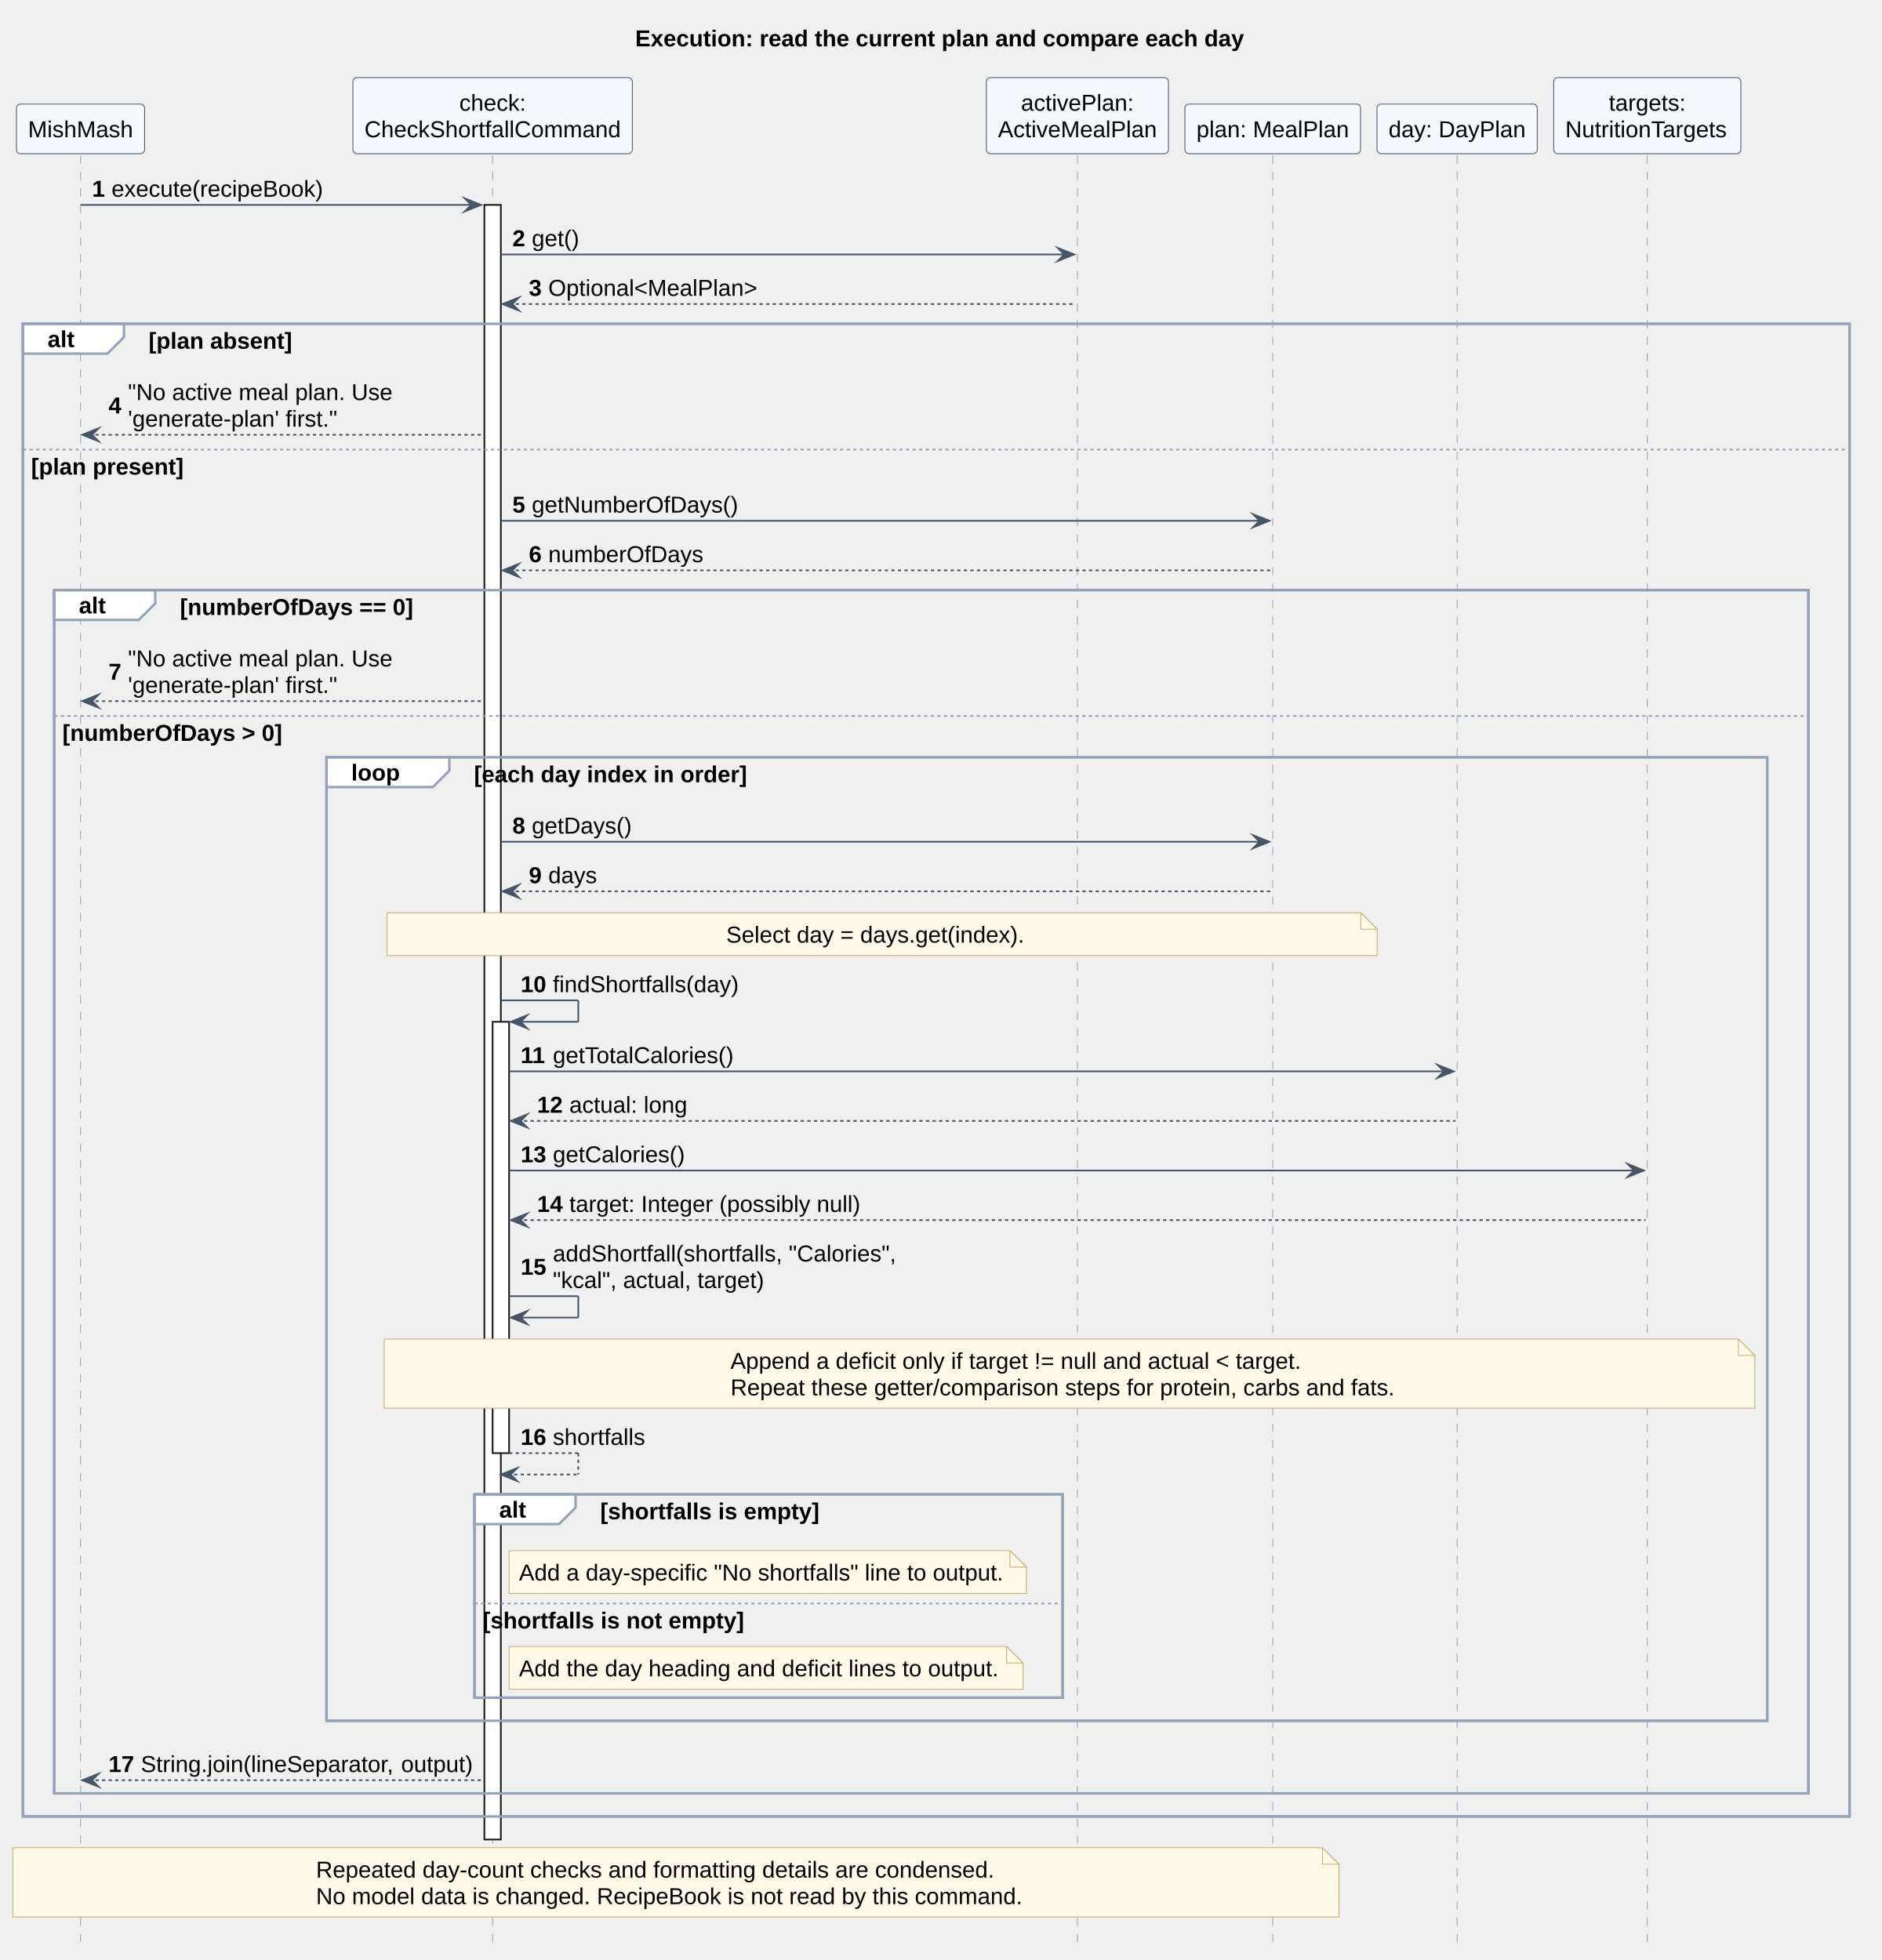
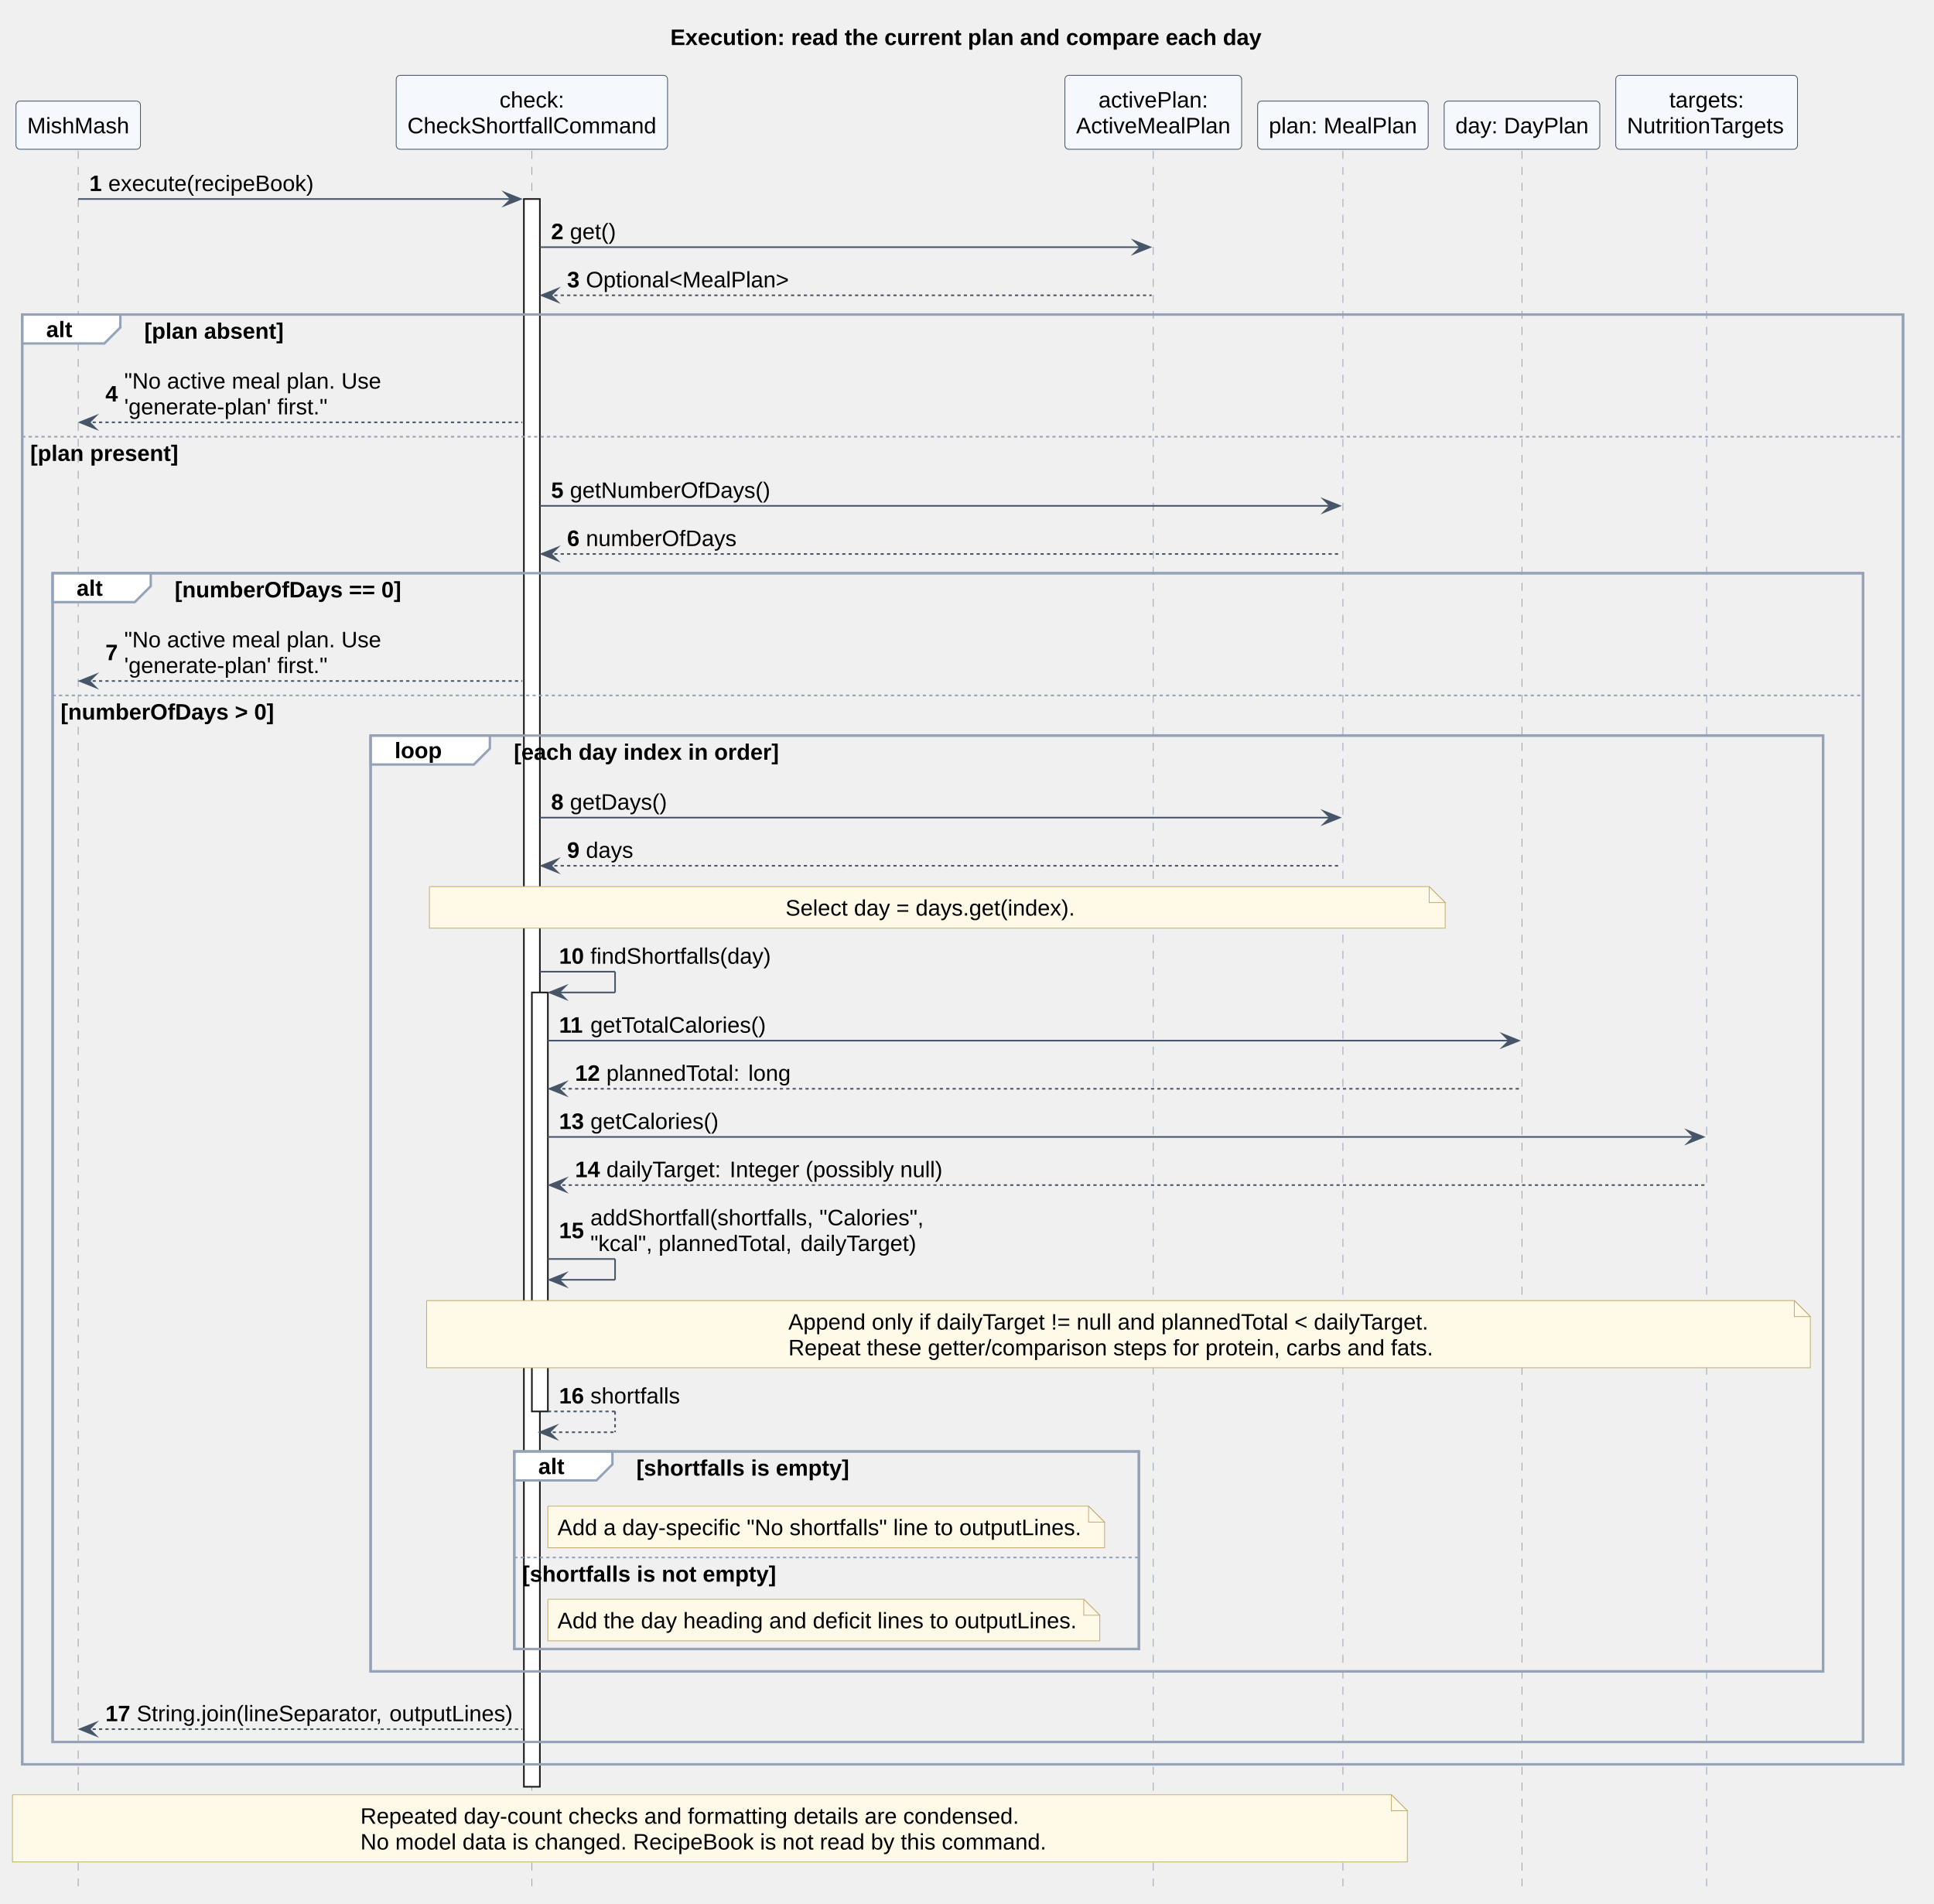
- <svg xmlns="http://www.w3.org/2000/svg" version="1.1" data-diagram-type="SEQUENCE" style="width:1142px;height:1190px;background:#FFFFFF;" width="1142px" height="1190px" viewBox="0 0 1142 1190" zoomAndPan="magnify" preserveAspectRatio="none" contentStyleType="text/css">
+ <svg xmlns="http://www.w3.org/2000/svg" version="1.1" data-diagram-type="SEQUENCE" style="width:1209px;height:1190px;background:#FFFFFF;" width="1209px" height="1190px" viewBox="0 0 1209 1190" zoomAndPan="magnify" preserveAspectRatio="none" contentStyleType="text/css">
  <defs />
  <g font-family="sans-serif" lengthAdjust="spacing">
    <g class="title" data-source-line="2">
-       <text x="385.587" y="28.132" fill="#000" font-size="14" textLength="369.551" font-weight="700" font-family="Arial">Execution: read the current plan and compare each day</text>
-     </g>
-     <rect x="13.896" y="196.592" width="1108.829" height="906.255" fill="none" style="stroke:#94A3B8;stroke-width:1.5;" />
-     <rect x="32.896" y="358.282" width="1064.829" height="730.564" fill="none" style="stroke:#94A3B8;stroke-width:1.5;" />
-     <rect x="198.216" y="459.775" width="874.509" height="584.973" fill="none" style="stroke:#94A3B8;stroke-width:1.5;" />
-     <rect x="288.026" y="907.255" width="356.979" height="123.493" fill="none" style="stroke:#94A3B8;stroke-width:1.5;" />
+       <text x="419.056" y="28.132" fill="#000" font-size="14" textLength="369.551" font-weight="700" font-family="Arial">Execution: read the current plan and compare each day</text>
+     </g>
+     <rect x="13.896" y="196.592" width="1175.766" height="906.255" fill="none" style="stroke:#94A3B8;stroke-width:1.5;" />
+     <rect x="32.896" y="358.282" width="1131.766" height="730.564" fill="none" style="stroke:#94A3B8;stroke-width:1.5;" />
+     <rect x="231.685" y="459.775" width="907.978" height="584.973" fill="none" style="stroke:#94A3B8;stroke-width:1.5;" />
+     <rect x="321.495" y="907.255" width="390.448" height="123.493" fill="none" style="stroke:#94A3B8;stroke-width:1.5;" />
    <g class="participant-lifeline" data-qualified-name="App" data-entity-uid="part1" id="part1-lifeline" data-source-line="5">
      <g>
        <rect x="45.396" y="94.296" width="8" height="1084.748" fill="#000" fill-opacity="0" />
        <line x1="48.896" y1="94.296" x2="48.896" y2="1179.044" style="stroke:#94A3B8;stroke-width:0.5;stroke-dasharray:5,5;" />
      </g>
    </g>
    <g class="participant-lifeline" data-qualified-name="Check" data-entity-uid="part2" id="part2-lifeline" data-source-line="6">
      <g>
-         <rect x="295.526" y="94.296" width="8" height="1084.748" fill="#000" fill-opacity="0" />
-         <line x1="299.026" y1="94.296" x2="299.026" y2="1179.044" style="stroke:#94A3B8;stroke-width:0.5;stroke-dasharray:5,5;" />
+         <rect x="328.995" y="94.296" width="8" height="1084.748" fill="#000" fill-opacity="0" />
+         <line x1="332.495" y1="94.296" x2="332.495" y2="1179.044" style="stroke:#94A3B8;stroke-width:0.5;stroke-dasharray:5,5;" />
      </g>
    </g>
    <g>
-       <rect x="294.026" y="124.395" width="10" height="992.452" fill="#FFF" style="stroke:#181818;stroke-width:1;" />
+       <rect x="327.495" y="124.395" width="10" height="992.452" fill="#FFF" style="stroke:#181818;stroke-width:1;" />
    </g>
    <g>
-       <rect x="299.026" y="620.367" width="10" height="261.888" fill="#FFF" style="stroke:#181818;stroke-width:1;" />
+       <rect x="332.495" y="620.367" width="10" height="261.888" fill="#FFF" style="stroke:#181818;stroke-width:1;" />
    </g>
    <g class="participant-lifeline" data-qualified-name="Active" data-entity-uid="part3" id="part3-lifeline" data-source-line="7">
      <g>
-         <rect x="650.506" y="94.296" width="8" height="1084.748" fill="#000" fill-opacity="0" />
-         <line x1="654.006" y1="94.296" x2="654.006" y2="1179.044" style="stroke:#94A3B8;stroke-width:0.5;stroke-dasharray:5,5;" />
+         <rect x="717.443" y="94.296" width="8" height="1084.748" fill="#000" fill-opacity="0" />
+         <line x1="720.943" y1="94.296" x2="720.943" y2="1179.044" style="stroke:#94A3B8;stroke-width:0.5;stroke-dasharray:5,5;" />
      </g>
    </g>
    <g class="participant-lifeline" data-qualified-name="Plan" data-entity-uid="part4" id="part4-lifeline" data-source-line="8">
      <g>
-         <rect x="769.057" y="94.296" width="8" height="1084.748" fill="#000" fill-opacity="0" />
-         <line x1="772.557" y1="94.296" x2="772.557" y2="1179.044" style="stroke:#94A3B8;stroke-width:0.5;stroke-dasharray:5,5;" />
+         <rect x="835.995" y="94.296" width="8" height="1084.748" fill="#000" fill-opacity="0" />
+         <line x1="839.495" y1="94.296" x2="839.495" y2="1179.044" style="stroke:#94A3B8;stroke-width:0.5;stroke-dasharray:5,5;" />
      </g>
    </g>
    <g class="participant-lifeline" data-qualified-name="Day" data-entity-uid="part5" id="part5-lifeline" data-source-line="9">
      <g>
-         <rect x="880.998" y="94.296" width="8" height="1084.748" fill="#000" fill-opacity="0" />
-         <line x1="884.498" y1="94.296" x2="884.498" y2="1179.044" style="stroke:#94A3B8;stroke-width:0.5;stroke-dasharray:5,5;" />
+         <rect x="947.936" y="94.296" width="8" height="1084.748" fill="#000" fill-opacity="0" />
+         <line x1="951.436" y1="94.296" x2="951.436" y2="1179.044" style="stroke:#94A3B8;stroke-width:0.5;stroke-dasharray:5,5;" />
      </g>
    </g>
    <g class="participant-lifeline" data-qualified-name="Targets" data-entity-uid="part6" id="part6-lifeline" data-source-line="10">
      <g>
-         <rect x="996.429" y="94.296" width="8" height="1084.748" fill="#000" fill-opacity="0" />
-         <line x1="999.929" y1="94.296" x2="999.929" y2="1179.044" style="stroke:#94A3B8;stroke-width:0.5;stroke-dasharray:5,5;" />
+         <rect x="1063.366" y="94.296" width="8" height="1084.748" fill="#000" fill-opacity="0" />
+         <line x1="1066.866" y1="94.296" x2="1066.866" y2="1179.044" style="stroke:#94A3B8;stroke-width:0.5;stroke-dasharray:5,5;" />
      </g>
    </g>
    <g class="participant participant-head" data-qualified-name="App" data-entity-uid="part1" id="part1-head" data-source-line="5">
      <rect x="10" y="63.197" width="77.793" height="30.099" fill="#F5F8FC" style="stroke:#475569;stroke-width:0.5;" rx="2.5" ry="2.5" />
      <text x="17" y="83.329" fill="#000" font-size="14" textLength="63.793" font-family="Arial">MishMash</text>
    </g>
    <g class="participant participant-head" data-qualified-name="Check" data-entity-uid="part2" id="part2-head" data-source-line="6">
-       <rect x="214.216" y="47.099" width="169.62" height="46.197" fill="#F5F8FC" style="stroke:#475569;stroke-width:0.5;" rx="2.5" ry="2.5" />
-       <text x="278.795" y="67.23" fill="#000" font-size="14" textLength="40.462" font-family="Arial">check:</text>
-       <text x="221.216" y="83.329" fill="#000" font-size="14" textLength="155.62" font-family="Arial">CheckShortfallCommand</text>
+       <rect x="247.685" y="47.099" width="169.62" height="46.197" fill="#F5F8FC" style="stroke:#475569;stroke-width:0.5;" rx="2.5" ry="2.5" />
+       <text x="312.264" y="67.23" fill="#000" font-size="14" textLength="40.462" font-family="Arial">check:</text>
+       <text x="254.685" y="83.329" fill="#000" font-size="14" textLength="155.62" font-family="Arial">CheckShortfallCommand</text>
    </g>
    <g class="participant participant-head" data-qualified-name="Active" data-entity-uid="part3" id="part3-head" data-source-line="7">
-       <rect x="598.761" y="47.099" width="110.489" height="46.197" fill="#F5F8FC" style="stroke:#475569;stroke-width:0.5;" rx="2.5" ry="2.5" />
-       <text x="619.765" y="67.23" fill="#000" font-size="14" textLength="68.482" font-family="Arial">activePlan:</text>
-       <text x="605.761" y="83.329" fill="#000" font-size="14" textLength="96.489" font-family="Arial">ActiveMealPlan</text>
+       <rect x="665.699" y="47.099" width="110.489" height="46.197" fill="#F5F8FC" style="stroke:#475569;stroke-width:0.5;" rx="2.5" ry="2.5" />
+       <text x="686.702" y="67.23" fill="#000" font-size="14" textLength="68.482" font-family="Arial">activePlan:</text>
+       <text x="672.699" y="83.329" fill="#000" font-size="14" textLength="96.489" font-family="Arial">ActiveMealPlan</text>
    </g>
    <g class="participant participant-head" data-qualified-name="Plan" data-entity-uid="part4" id="part4-head" data-source-line="8">
-       <rect x="719.25" y="63.197" width="106.613" height="30.099" fill="#F5F8FC" style="stroke:#475569;stroke-width:0.5;" rx="2.5" ry="2.5" />
-       <text x="726.25" y="83.329" fill="#000" font-size="14" textLength="92.613" font-family="Arial">plan: MealPlan</text>
+       <rect x="786.188" y="63.197" width="106.613" height="30.099" fill="#F5F8FC" style="stroke:#475569;stroke-width:0.5;" rx="2.5" ry="2.5" />
+       <text x="793.188" y="83.329" fill="#000" font-size="14" textLength="92.613" font-family="Arial">plan: MealPlan</text>
    </g>
    <g class="participant participant-head" data-qualified-name="Day" data-entity-uid="part5" id="part5-head" data-source-line="9">
-       <rect x="835.864" y="63.197" width="97.269" height="30.099" fill="#F5F8FC" style="stroke:#475569;stroke-width:0.5;" rx="2.5" ry="2.5" />
-       <text x="842.864" y="83.329" fill="#000" font-size="14" textLength="83.269" font-family="Arial">day: DayPlan</text>
+       <rect x="902.801" y="63.197" width="97.269" height="30.099" fill="#F5F8FC" style="stroke:#475569;stroke-width:0.5;" rx="2.5" ry="2.5" />
+       <text x="909.801" y="83.329" fill="#000" font-size="14" textLength="83.269" font-family="Arial">day: DayPlan</text>
    </g>
    <g class="participant participant-head" data-qualified-name="Targets" data-entity-uid="part6" id="part6-head" data-source-line="10">
-       <rect x="943.132" y="47.099" width="113.593" height="46.197" fill="#F5F8FC" style="stroke:#475569;stroke-width:0.5;" rx="2.5" ry="2.5" />
-       <text x="976.584" y="67.23" fill="#000" font-size="14" textLength="46.689" font-family="Arial">targets:</text>
-       <text x="950.132" y="83.329" fill="#000" font-size="14" textLength="99.593" font-family="Arial">NutritionTargets</text>
+       <rect x="1010.07" y="47.099" width="113.593" height="46.197" fill="#F5F8FC" style="stroke:#475569;stroke-width:0.5;" rx="2.5" ry="2.5" />
+       <text x="1043.521" y="67.23" fill="#000" font-size="14" textLength="46.689" font-family="Arial">targets:</text>
+       <text x="1017.07" y="83.329" fill="#000" font-size="14" textLength="99.593" font-family="Arial">NutritionTargets</text>
    </g>
    <g class="message" data-entity-1="part1" data-entity-2="part2" id="msg1" data-source-line="12">
-       <polygon points="282.026,120.395,292.026,124.395,282.026,128.395,286.026,124.395" fill="#475569" style="stroke:#475569;stroke-width:1;stroke-linejoin:miter;stroke-miterlimit:10;" />
-       <line x1="48.896" y1="124.395" x2="288.026" y2="124.395" style="stroke:#475569;stroke-width:1;" />
+       <polygon points="315.495,120.395,325.495,124.395,315.495,128.395,319.495,124.395" fill="#475569" style="stroke:#475569;stroke-width:1;stroke-linejoin:miter;stroke-miterlimit:10;" />
+       <line x1="48.896" y1="124.395" x2="321.495" y2="124.395" style="stroke:#475569;stroke-width:1;" />
      <text x="55.896" y="119.428" fill="#000" font-size="14" font-weight="700" font-family="Arial">1</text>
      <text x="67.683" y="119.428" fill="#000" font-size="14" textLength="128.399" font-family="Arial">execute(recipeBook)</text>
    </g>
    <g class="message" data-entity-1="part2" data-entity-2="part3" id="msg2" data-source-line="14">
-       <polygon points="642.006,150.493,652.006,154.493,642.006,158.493,646.006,154.493" fill="#475569" style="stroke:#475569;stroke-width:1;stroke-linejoin:miter;stroke-miterlimit:10;" />
-       <line x1="304.026" y1="154.493" x2="648.006" y2="154.493" style="stroke:#475569;stroke-width:1;" />
-       <text x="311.026" y="149.526" fill="#000" font-size="14" font-weight="700" font-family="Arial">2</text>
-       <text x="322.813" y="149.526" fill="#000" font-size="14" textLength="28.786" font-family="Arial">get()</text>
+       <polygon points="708.943,150.493,718.943,154.493,708.943,158.493,712.943,154.493" fill="#475569" style="stroke:#475569;stroke-width:1;stroke-linejoin:miter;stroke-miterlimit:10;" />
+       <line x1="337.495" y1="154.493" x2="714.943" y2="154.493" style="stroke:#475569;stroke-width:1;" />
+       <text x="344.495" y="149.526" fill="#000" font-size="14" font-weight="700" font-family="Arial">2</text>
+       <text x="356.281" y="149.526" fill="#000" font-size="14" textLength="28.786" font-family="Arial">get()</text>
    </g>
    <g class="message" data-entity-1="part3" data-entity-2="part2" id="msg3" data-source-line="15">
-       <polygon points="315.026,180.592,305.026,184.592,315.026,188.592,311.026,184.592" fill="#475569" style="stroke:#475569;stroke-width:1;stroke-linejoin:miter;stroke-miterlimit:10;" />
-       <line x1="309.026" y1="184.592" x2="653.006" y2="184.592" style="stroke:#475569;stroke-width:1;stroke-dasharray:2,2;" />
-       <text x="321.026" y="179.625" fill="#000" font-size="14" font-weight="700" font-family="Arial">3</text>
-       <text x="332.813" y="179.625" fill="#000" font-size="14" textLength="126.861" font-family="Arial">Optional&lt;MealPlan&gt;</text>
+       <polygon points="348.495,180.592,338.495,184.592,348.495,188.592,344.495,184.592" fill="#475569" style="stroke:#475569;stroke-width:1;stroke-linejoin:miter;stroke-miterlimit:10;" />
+       <line x1="342.495" y1="184.592" x2="719.943" y2="184.592" style="stroke:#475569;stroke-width:1;stroke-dasharray:2,2;" />
+       <text x="354.495" y="179.625" fill="#000" font-size="14" font-weight="700" font-family="Arial">3</text>
+       <text x="366.281" y="179.625" fill="#000" font-size="14" textLength="126.861" font-family="Arial">Optional&lt;MealPlan&gt;</text>
    </g>
    <path d="M13.896,196.592 L75.234,196.592 L75.234,204.69 L65.234,214.69 L13.896,214.69 L13.896,196.592" style="stroke:#94A3B8;stroke-width:1.5;" fill="#FFF" />
-     <rect x="13.896" y="196.592" width="1108.829" height="906.255" fill="none" style="stroke:#94A3B8;stroke-width:1.5;" />
+     <rect x="13.896" y="196.592" width="1175.766" height="906.255" fill="none" style="stroke:#94A3B8;stroke-width:1.5;" />
    <text x="28.896" y="210.724" fill="#000" font-size="14" textLength="16.338" font-weight="700" font-family="Arial">alt</text>
    <text x="90.234" y="211.724" fill="#000" font-size="14" textLength="87.117" font-weight="700" font-family="Arial">[plan absent]</text>
    <g class="message" data-entity-1="part2" data-entity-2="part1" id="msg4" data-source-line="17">
      <polygon points="59.896,259.986,49.896,263.986,59.896,267.986,55.896,263.986" fill="#475569" style="stroke:#475569;stroke-width:1;stroke-linejoin:miter;stroke-miterlimit:10;" />
-       <line x1="53.896" y1="263.986" x2="293.026" y2="263.986" style="stroke:#475569;stroke-width:1;stroke-dasharray:2,2;" />
+       <line x1="53.896" y1="263.986" x2="326.495" y2="263.986" style="stroke:#475569;stroke-width:1;stroke-dasharray:2,2;" />
      <text x="65.896" y="250.97" fill="#000" font-size="14" font-weight="700" font-family="Arial">4</text>
      <text x="77.683" y="242.921" fill="#000" font-size="14" textLength="22.866" font-family="Arial">"No</text>
      <text x="100.549" y="242.921" fill="#000" font-size="14" font-family="Arial"> </text>
      <text x="104.438" y="242.921" fill="#000" font-size="14" textLength="36.572" font-family="Arial">active</text>
      <text x="141.011" y="242.921" fill="#000" font-size="14" font-family="Arial"> </text>
      <text x="144.9" y="242.921" fill="#000" font-size="14" textLength="30.345" font-family="Arial">meal</text>
      <text x="175.245" y="242.921" fill="#000" font-size="14" font-family="Arial"> </text>
      <text x="179.135" y="242.921" fill="#000" font-size="14" textLength="30.358" font-family="Arial">plan.</text>
      <text x="209.493" y="242.921" fill="#000" font-size="14" font-family="Arial"> </text>
      <text x="213.383" y="242.921" fill="#000" font-size="14" textLength="24.896" font-family="Arial">Use</text>
      <text x="77.683" y="259.02" fill="#000" font-size="14" textLength="91.745" font-family="Arial">'generate-plan'</text>
      <text x="169.428" y="259.02" fill="#000" font-size="14" font-family="Arial"> </text>
      <text x="173.317" y="259.02" fill="#000" font-size="14" textLength="31.411" font-family="Arial">first."</text>
    </g>
-     <line x1="13.896" y1="272.986" x2="1122.725" y2="272.986" style="stroke:#94A3B8;stroke-width:1;stroke-dasharray:2,2;" />
+     <line x1="13.896" y1="272.986" x2="1189.663" y2="272.986" style="stroke:#94A3B8;stroke-width:1;stroke-dasharray:2,2;" />
    <text x="18.896" y="288.118" fill="#000" font-size="14" textLength="92.565" font-weight="700" font-family="Arial">[plan present]</text>
    <g class="message" data-entity-1="part2" data-entity-2="part4" id="msg5" data-source-line="19">
-       <polygon points="760.557,312.184,770.557,316.184,760.557,320.184,764.557,316.184" fill="#475569" style="stroke:#475569;stroke-width:1;stroke-linejoin:miter;stroke-miterlimit:10;" />
-       <line x1="304.026" y1="316.184" x2="766.557" y2="316.184" style="stroke:#475569;stroke-width:1;" />
-       <text x="311.026" y="311.217" fill="#000" font-size="14" font-weight="700" font-family="Arial">5</text>
-       <text x="322.813" y="311.217" fill="#000" font-size="14" textLength="125.255" font-family="Arial">getNumberOfDays()</text>
+       <polygon points="827.495,312.184,837.495,316.184,827.495,320.184,831.495,316.184" fill="#475569" style="stroke:#475569;stroke-width:1;stroke-linejoin:miter;stroke-miterlimit:10;" />
+       <line x1="337.495" y1="316.184" x2="833.495" y2="316.184" style="stroke:#475569;stroke-width:1;" />
+       <text x="344.495" y="311.217" fill="#000" font-size="14" font-weight="700" font-family="Arial">5</text>
+       <text x="356.281" y="311.217" fill="#000" font-size="14" textLength="125.255" font-family="Arial">getNumberOfDays()</text>
    </g>
    <g class="message" data-entity-1="part4" data-entity-2="part2" id="msg6" data-source-line="20">
-       <polygon points="315.026,342.282,305.026,346.282,315.026,350.282,311.026,346.282" fill="#475569" style="stroke:#475569;stroke-width:1;stroke-linejoin:miter;stroke-miterlimit:10;" />
-       <line x1="309.026" y1="346.282" x2="771.557" y2="346.282" style="stroke:#475569;stroke-width:1;stroke-dasharray:2,2;" />
-       <text x="321.026" y="341.315" fill="#000" font-size="14" font-weight="700" font-family="Arial">6</text>
-       <text x="332.813" y="341.315" fill="#000" font-size="14" textLength="94.145" font-family="Arial">numberOfDays</text>
+       <polygon points="348.495,342.282,338.495,346.282,348.495,350.282,344.495,346.282" fill="#475569" style="stroke:#475569;stroke-width:1;stroke-linejoin:miter;stroke-miterlimit:10;" />
+       <line x1="342.495" y1="346.282" x2="838.495" y2="346.282" style="stroke:#475569;stroke-width:1;stroke-dasharray:2,2;" />
+       <text x="354.495" y="341.315" fill="#000" font-size="14" font-weight="700" font-family="Arial">6</text>
+       <text x="366.281" y="341.315" fill="#000" font-size="14" textLength="94.145" font-family="Arial">numberOfDays</text>
    </g>
    <path d="M32.896,358.282 L94.234,358.282 L94.234,366.381 L84.234,376.381 L32.896,376.381 L32.896,358.282" style="stroke:#94A3B8;stroke-width:1.5;" fill="#FFF" />
-     <rect x="32.896" y="358.282" width="1064.829" height="730.564" fill="none" style="stroke:#94A3B8;stroke-width:1.5;" />
+     <rect x="32.896" y="358.282" width="1131.766" height="730.564" fill="none" style="stroke:#94A3B8;stroke-width:1.5;" />
    <text x="47.896" y="372.414" fill="#000" font-size="14" textLength="16.338" font-weight="700" font-family="Arial">alt</text>
    <text x="109.234" y="373.414" fill="#000" font-size="14" textLength="141.6" font-weight="700" font-family="Arial">[numberOfDays == 0]</text>
    <g class="message" data-entity-1="part2" data-entity-2="part1" id="msg7" data-source-line="22">
      <polygon points="59.896,421.677,49.896,425.677,59.896,429.677,55.896,425.677" fill="#475569" style="stroke:#475569;stroke-width:1;stroke-linejoin:miter;stroke-miterlimit:10;" />
-       <line x1="53.896" y1="425.677" x2="293.026" y2="425.677" style="stroke:#475569;stroke-width:1;stroke-dasharray:2,2;" />
+       <line x1="53.896" y1="425.677" x2="326.495" y2="425.677" style="stroke:#475569;stroke-width:1;stroke-dasharray:2,2;" />
      <text x="65.896" y="412.661" fill="#000" font-size="14" font-weight="700" font-family="Arial">7</text>
      <text x="77.683" y="404.611" fill="#000" font-size="14" textLength="22.866" font-family="Arial">"No</text>
      <text x="100.549" y="404.611" fill="#000" font-size="14" font-family="Arial"> </text>
      <text x="104.438" y="404.611" fill="#000" font-size="14" textLength="36.572" font-family="Arial">active</text>
      <text x="141.011" y="404.611" fill="#000" font-size="14" font-family="Arial"> </text>
      <text x="144.9" y="404.611" fill="#000" font-size="14" textLength="30.345" font-family="Arial">meal</text>
      <text x="175.245" y="404.611" fill="#000" font-size="14" font-family="Arial"> </text>
      <text x="179.135" y="404.611" fill="#000" font-size="14" textLength="30.358" font-family="Arial">plan.</text>
      <text x="209.493" y="404.611" fill="#000" font-size="14" font-family="Arial"> </text>
      <text x="213.383" y="404.611" fill="#000" font-size="14" textLength="24.896" font-family="Arial">Use</text>
      <text x="77.683" y="420.71" fill="#000" font-size="14" textLength="91.745" font-family="Arial">'generate-plan'</text>
      <text x="169.428" y="420.71" fill="#000" font-size="14" font-family="Arial"> </text>
      <text x="173.317" y="420.71" fill="#000" font-size="14" textLength="31.411" font-family="Arial">first."</text>
    </g>
-     <line x1="32.896" y1="434.677" x2="1097.725" y2="434.677" style="stroke:#94A3B8;stroke-width:1;stroke-dasharray:2,2;" />
+     <line x1="32.896" y1="434.677" x2="1164.663" y2="434.677" style="stroke:#94A3B8;stroke-width:1;stroke-dasharray:2,2;" />
    <text x="37.896" y="449.809" fill="#000" font-size="14" textLength="133.424" font-weight="700" font-family="Arial">[numberOfDays &gt; 0]</text>
-     <path d="M198.216,459.775 L272.761,459.775 L272.761,467.874 L262.761,477.874 L198.216,477.874 L198.216,459.775" style="stroke:#94A3B8;stroke-width:1.5;" fill="#FFF" />
-     <rect x="198.216" y="459.775" width="874.509" height="584.973" fill="none" style="stroke:#94A3B8;stroke-width:1.5;" />
-     <text x="213.216" y="473.907" fill="#000" font-size="14" textLength="29.545" font-weight="700" font-family="Arial">loop</text>
-     <text x="287.761" y="474.907" fill="#000" font-size="14" textLength="165.71" font-weight="700" font-family="Arial">[each day index in order]</text>
+     <path d="M231.685,459.775 L306.23,459.775 L306.23,467.874 L296.23,477.874 L231.685,477.874 L231.685,459.775" style="stroke:#94A3B8;stroke-width:1.5;" fill="#FFF" />
+     <rect x="231.685" y="459.775" width="907.978" height="584.973" fill="none" style="stroke:#94A3B8;stroke-width:1.5;" />
+     <text x="246.685" y="473.907" fill="#000" font-size="14" textLength="29.545" font-weight="700" font-family="Arial">loop</text>
+     <text x="321.23" y="474.907" fill="#000" font-size="14" textLength="165.71" font-weight="700" font-family="Arial">[each day index in order]</text>
    <g class="message" data-entity-1="part2" data-entity-2="part4" id="msg8" data-source-line="25">
-       <polygon points="760.557,507.071,770.557,511.071,760.557,515.071,764.557,511.071" fill="#475569" style="stroke:#475569;stroke-width:1;stroke-linejoin:miter;stroke-miterlimit:10;" />
-       <line x1="304.026" y1="511.071" x2="766.557" y2="511.071" style="stroke:#475569;stroke-width:1;" />
-       <text x="311.026" y="506.104" fill="#000" font-size="14" font-weight="700" font-family="Arial">8</text>
-       <text x="322.813" y="506.104" fill="#000" font-size="14" textLength="60.683" font-family="Arial">getDays()</text>
+       <polygon points="827.495,507.071,837.495,511.071,827.495,515.071,831.495,511.071" fill="#475569" style="stroke:#475569;stroke-width:1;stroke-linejoin:miter;stroke-miterlimit:10;" />
+       <line x1="337.495" y1="511.071" x2="833.495" y2="511.071" style="stroke:#475569;stroke-width:1;" />
+       <text x="344.495" y="506.104" fill="#000" font-size="14" font-weight="700" font-family="Arial">8</text>
+       <text x="356.281" y="506.104" fill="#000" font-size="14" textLength="60.683" font-family="Arial">getDays()</text>
    </g>
    <g class="message" data-entity-1="part4" data-entity-2="part2" id="msg9" data-source-line="26">
-       <polygon points="315.026,537.17,305.026,541.17,315.026,545.17,311.026,541.17" fill="#475569" style="stroke:#475569;stroke-width:1;stroke-linejoin:miter;stroke-miterlimit:10;" />
-       <line x1="309.026" y1="541.17" x2="771.557" y2="541.17" style="stroke:#475569;stroke-width:1;stroke-dasharray:2,2;" />
-       <text x="321.026" y="536.203" fill="#000" font-size="14" font-weight="700" font-family="Arial">9</text>
-       <text x="332.813" y="536.203" fill="#000" font-size="14" textLength="29.572" font-family="Arial">days</text>
-     </g>
-     <path d="M234.968,554.17 L234.968,580.17 L835.968,580.17 L835.968,564.17 L825.968,554.17 L234.968,554.17" style="stroke:#C4AC70;stroke-width:0.5;" fill="#FFF9E8" />
-     <path d="M825.968,554.17 L825.968,564.17 L835.968,564.17 L825.968,554.17" style="stroke:#C4AC70;stroke-width:0.5;" fill="#FFF9E8" />
-     <text x="440.825" y="572.302" fill="#000" font-size="14" textLength="180.934" font-family="Arial">Select day = days.get(index).</text>
+       <polygon points="348.495,537.17,338.495,541.17,348.495,545.17,344.495,541.17" fill="#475569" style="stroke:#475569;stroke-width:1;stroke-linejoin:miter;stroke-miterlimit:10;" />
+       <line x1="342.495" y1="541.17" x2="838.495" y2="541.17" style="stroke:#475569;stroke-width:1;stroke-dasharray:2,2;" />
+       <text x="354.495" y="536.203" fill="#000" font-size="14" font-weight="700" font-family="Arial">9</text>
+       <text x="366.281" y="536.203" fill="#000" font-size="14" textLength="29.572" font-family="Arial">days</text>
+     </g>
+     <path d="M268.437,554.17 L268.437,580.17 L903.437,580.17 L903.437,564.17 L893.437,554.17 L268.437,554.17" style="stroke:#C4AC70;stroke-width:0.5;" fill="#FFF9E8" />
+     <path d="M893.437,554.17 L893.437,564.17 L903.437,564.17 L893.437,554.17" style="stroke:#C4AC70;stroke-width:0.5;" fill="#FFF9E8" />
+     <text x="491.028" y="572.302" fill="#000" font-size="14" textLength="180.934" font-family="Arial">Select day = days.get(index).</text>
    <g class="message" data-entity-1="part2" data-entity-2="part2" id="msg10" data-source-line="28">
-       <line x1="304.026" y1="607.367" x2="351.026" y2="607.367" style="stroke:#475569;stroke-width:1;" />
-       <line x1="351.026" y1="607.367" x2="351.026" y2="620.367" style="stroke:#475569;stroke-width:1;" />
-       <line x1="310.026" y1="620.367" x2="351.026" y2="620.367" style="stroke:#475569;stroke-width:1;" />
-       <polygon points="320.026,616.367,310.026,620.367,320.026,624.367,316.026,620.367" fill="#475569" style="stroke:#475569;stroke-width:1;stroke-linejoin:miter;stroke-miterlimit:10;" />
-       <text x="316.026" y="602.4" fill="#000" font-size="14" textLength="15.572" font-weight="700" font-family="Arial">10</text>
-       <text x="335.599" y="602.4" fill="#000" font-size="14" textLength="112.827" font-family="Arial">findShortfalls(day)</text>
+       <line x1="337.495" y1="607.367" x2="384.495" y2="607.367" style="stroke:#475569;stroke-width:1;" />
+       <line x1="384.495" y1="607.367" x2="384.495" y2="620.367" style="stroke:#475569;stroke-width:1;" />
+       <line x1="343.495" y1="620.367" x2="384.495" y2="620.367" style="stroke:#475569;stroke-width:1;" />
+       <polygon points="353.495,616.367,343.495,620.367,353.495,624.367,349.495,620.367" fill="#475569" style="stroke:#475569;stroke-width:1;stroke-linejoin:miter;stroke-miterlimit:10;" />
+       <text x="349.495" y="602.4" fill="#000" font-size="14" textLength="15.572" font-weight="700" font-family="Arial">10</text>
+       <text x="369.067" y="602.4" fill="#000" font-size="14" textLength="112.827" font-family="Arial">findShortfalls(day)</text>
    </g>
    <g class="message" data-entity-1="part2" data-entity-2="part5" id="msg11" data-source-line="30">
-       <polygon points="872.498,646.466,882.498,650.466,872.498,654.466,876.498,650.466" fill="#475569" style="stroke:#475569;stroke-width:1;stroke-linejoin:miter;stroke-miterlimit:10;" />
-       <line x1="309.026" y1="650.466" x2="878.498" y2="650.466" style="stroke:#475569;stroke-width:1;" />
-       <text x="316.026" y="645.499" fill="#000" font-size="14" textLength="15.572" font-weight="700" font-family="Arial">11</text>
-       <text x="335.599" y="645.499" fill="#000" font-size="14" textLength="111.262" font-family="Arial">getTotalCalories()</text>
+       <polygon points="939.436,646.466,949.436,650.466,939.436,654.466,943.436,650.466" fill="#475569" style="stroke:#475569;stroke-width:1;stroke-linejoin:miter;stroke-miterlimit:10;" />
+       <line x1="342.495" y1="650.466" x2="945.436" y2="650.466" style="stroke:#475569;stroke-width:1;" />
+       <text x="349.495" y="645.499" fill="#000" font-size="14" textLength="15.572" font-weight="700" font-family="Arial">11</text>
+       <text x="369.067" y="645.499" fill="#000" font-size="14" textLength="111.262" font-family="Arial">getTotalCalories()</text>
    </g>
    <g class="message" data-entity-1="part5" data-entity-2="part2" id="msg12" data-source-line="31">
-       <polygon points="320.026,676.564,310.026,680.564,320.026,684.564,316.026,680.564" fill="#475569" style="stroke:#475569;stroke-width:1;stroke-linejoin:miter;stroke-miterlimit:10;" />
-       <line x1="314.026" y1="680.564" x2="883.498" y2="680.564" style="stroke:#475569;stroke-width:1;stroke-dasharray:2,2;" />
-       <text x="326.026" y="675.598" fill="#000" font-size="14" textLength="15.572" font-weight="700" font-family="Arial">12</text>
-       <text x="345.599" y="675.598" fill="#000" font-size="14" textLength="41.248" font-family="Arial">actual:</text>
-       <text x="386.847" y="675.598" fill="#000" font-size="14" font-family="Arial"> </text>
-       <text x="390.736" y="675.598" fill="#000" font-size="14" textLength="26.469" font-family="Arial">long</text>
+       <polygon points="353.495,676.564,343.495,680.564,353.495,684.564,349.495,680.564" fill="#475569" style="stroke:#475569;stroke-width:1;stroke-linejoin:miter;stroke-miterlimit:10;" />
+       <line x1="347.495" y1="680.564" x2="950.436" y2="680.564" style="stroke:#475569;stroke-width:1;stroke-dasharray:2,2;" />
+       <text x="359.495" y="675.598" fill="#000" font-size="14" textLength="15.572" font-weight="700" font-family="Arial">12</text>
+       <text x="379.067" y="675.598" fill="#000" font-size="14" textLength="84.841" font-family="Arial">plannedTotal:</text>
+       <text x="463.908" y="675.598" fill="#000" font-size="14" font-family="Arial"> </text>
+       <text x="467.798" y="675.598" fill="#000" font-size="14" textLength="26.469" font-family="Arial">long</text>
    </g>
    <g class="message" data-entity-1="part2" data-entity-2="part6" id="msg13" data-source-line="32">
-       <polygon points="987.929,706.663,997.929,710.663,987.929,714.663,991.929,710.663" fill="#475569" style="stroke:#475569;stroke-width:1;stroke-linejoin:miter;stroke-miterlimit:10;" />
-       <line x1="309.026" y1="710.663" x2="993.929" y2="710.663" style="stroke:#475569;stroke-width:1;" />
-       <text x="316.026" y="705.696" fill="#000" font-size="14" textLength="15.572" font-weight="700" font-family="Arial">13</text>
-       <text x="335.599" y="705.696" fill="#000" font-size="14" textLength="80.138" font-family="Arial">getCalories()</text>
+       <polygon points="1054.866,706.663,1064.866,710.663,1054.866,714.663,1058.866,710.663" fill="#475569" style="stroke:#475569;stroke-width:1;stroke-linejoin:miter;stroke-miterlimit:10;" />
+       <line x1="342.495" y1="710.663" x2="1060.866" y2="710.663" style="stroke:#475569;stroke-width:1;" />
+       <text x="349.495" y="705.696" fill="#000" font-size="14" textLength="15.572" font-weight="700" font-family="Arial">13</text>
+       <text x="369.067" y="705.696" fill="#000" font-size="14" textLength="80.138" font-family="Arial">getCalories()</text>
    </g>
    <g class="message" data-entity-1="part6" data-entity-2="part2" id="msg14" data-source-line="33">
-       <polygon points="320.026,736.762,310.026,740.762,320.026,744.762,316.026,740.762" fill="#475569" style="stroke:#475569;stroke-width:1;stroke-linejoin:miter;stroke-miterlimit:10;" />
-       <line x1="314.026" y1="740.762" x2="998.929" y2="740.762" style="stroke:#475569;stroke-width:1;stroke-dasharray:2,2;" />
-       <text x="326.026" y="735.795" fill="#000" font-size="14" textLength="15.572" font-weight="700" font-family="Arial">14</text>
-       <text x="345.599" y="735.795" fill="#000" font-size="14" textLength="39.689" font-family="Arial">target:</text>
-       <text x="385.288" y="735.795" fill="#000" font-size="14" font-family="Arial"> </text>
-       <text x="389.178" y="735.795" fill="#000" font-size="14" textLength="43.586" font-family="Arial">Integer</text>
-       <text x="432.764" y="735.795" fill="#000" font-size="14" font-family="Arial"> </text>
-       <text x="436.653" y="735.795" fill="#000" font-size="14" textLength="55.241" font-family="Arial">(possibly</text>
-       <text x="491.895" y="735.795" fill="#000" font-size="14" font-family="Arial"> </text>
-       <text x="495.784" y="735.795" fill="#000" font-size="14" textLength="26.455" font-family="Arial">null)</text>
+       <polygon points="353.495,736.762,343.495,740.762,353.495,744.762,349.495,740.762" fill="#475569" style="stroke:#475569;stroke-width:1;stroke-linejoin:miter;stroke-miterlimit:10;" />
+       <line x1="347.495" y1="740.762" x2="1065.866" y2="740.762" style="stroke:#475569;stroke-width:1;stroke-dasharray:2,2;" />
+       <text x="359.495" y="735.795" fill="#000" font-size="14" textLength="15.572" font-weight="700" font-family="Arial">14</text>
+       <text x="379.067" y="735.795" fill="#000" font-size="14" textLength="73.145" font-family="Arial">dailyTarget:</text>
+       <text x="452.212" y="735.795" fill="#000" font-size="14" font-family="Arial"> </text>
+       <text x="456.102" y="735.795" fill="#000" font-size="14" textLength="43.586" font-family="Arial">Integer</text>
+       <text x="499.688" y="735.795" fill="#000" font-size="14" font-family="Arial"> </text>
+       <text x="503.577" y="735.795" fill="#000" font-size="14" textLength="55.241" font-family="Arial">(possibly</text>
+       <text x="558.818" y="735.795" fill="#000" font-size="14" font-family="Arial"> </text>
+       <text x="562.708" y="735.795" fill="#000" font-size="14" textLength="26.455" font-family="Arial">null)</text>
    </g>
    <g class="message" data-entity-1="part2" data-entity-2="part2" id="msg15" data-source-line="34">
-       <line x1="309.026" y1="786.959" x2="351.026" y2="786.959" style="stroke:#475569;stroke-width:1;" />
-       <line x1="351.026" y1="786.959" x2="351.026" y2="799.959" style="stroke:#475569;stroke-width:1;" />
-       <line x1="310.026" y1="799.959" x2="351.026" y2="799.959" style="stroke:#475569;stroke-width:1;" />
-       <polygon points="320.026,795.959,310.026,799.959,320.026,803.959,316.026,799.959" fill="#475569" style="stroke:#475569;stroke-width:1;stroke-linejoin:miter;stroke-miterlimit:10;" />
-       <text x="316.026" y="773.943" fill="#000" font-size="14" textLength="15.572" font-weight="700" font-family="Arial">15</text>
-       <text x="335.599" y="765.894" fill="#000" font-size="14" textLength="139.289" font-family="Arial">addShortfall(shortfalls,</text>
-       <text x="474.888" y="765.894" fill="#000" font-size="14" font-family="Arial"> </text>
-       <text x="478.777" y="765.894" fill="#000" font-size="14" textLength="65.181" font-family="Arial">"Calories",</text>
-       <text x="335.599" y="781.992" fill="#000" font-size="14" textLength="38.726" font-family="Arial">"kcal",</text>
-       <text x="374.324" y="781.992" fill="#000" font-size="14" font-family="Arial"> </text>
-       <text x="378.214" y="781.992" fill="#000" font-size="14" textLength="41.248" font-family="Arial">actual,</text>
-       <text x="419.462" y="781.992" fill="#000" font-size="14" font-family="Arial"> </text>
-       <text x="423.352" y="781.992" fill="#000" font-size="14" textLength="40.462" font-family="Arial">target)</text>
-     </g>
-     <path d="M233.223,812.959 L233.223,854.959 L1065.223,854.959 L1065.223,822.959 L1055.223,812.959 L233.223,812.959" style="stroke:#C4AC70;stroke-width:0.5;" fill="#FFF9E8" />
-     <path d="M1055.223,812.959 L1055.223,822.959 L1065.223,822.959 L1055.223,812.959" style="stroke:#C4AC70;stroke-width:0.5;" fill="#FFF9E8" />
-     <text x="443.423" y="831.091" fill="#000" font-size="14" textLength="346.336" font-family="Arial">Append a deficit only if target != null and actual &lt; target.</text>
-     <text x="443.423" y="847.189" fill="#000" font-size="14" textLength="403.108" font-family="Arial">Repeat these getter/comparison steps for protein, carbs and fats.</text>
+       <line x1="342.495" y1="786.959" x2="384.495" y2="786.959" style="stroke:#475569;stroke-width:1;" />
+       <line x1="384.495" y1="786.959" x2="384.495" y2="799.959" style="stroke:#475569;stroke-width:1;" />
+       <line x1="343.495" y1="799.959" x2="384.495" y2="799.959" style="stroke:#475569;stroke-width:1;" />
+       <polygon points="353.495,795.959,343.495,799.959,353.495,803.959,349.495,799.959" fill="#475569" style="stroke:#475569;stroke-width:1;stroke-linejoin:miter;stroke-miterlimit:10;" />
+       <text x="349.495" y="773.943" fill="#000" font-size="14" textLength="15.572" font-weight="700" font-family="Arial">15</text>
+       <text x="369.067" y="765.894" fill="#000" font-size="14" textLength="139.289" font-family="Arial">addShortfall(shortfalls,</text>
+       <text x="508.356" y="765.894" fill="#000" font-size="14" font-family="Arial"> </text>
+       <text x="512.246" y="765.894" fill="#000" font-size="14" textLength="65.181" font-family="Arial">"Calories",</text>
+       <text x="369.067" y="781.992" fill="#000" font-size="14" textLength="38.726" font-family="Arial">"kcal",</text>
+       <text x="407.793" y="781.992" fill="#000" font-size="14" font-family="Arial"> </text>
+       <text x="411.683" y="781.992" fill="#000" font-size="14" textLength="84.841" font-family="Arial">plannedTotal,</text>
+       <text x="496.523" y="781.992" fill="#000" font-size="14" font-family="Arial"> </text>
+       <text x="500.413" y="781.992" fill="#000" font-size="14" textLength="73.917" font-family="Arial">dailyTarget)</text>
+     </g>
+     <path d="M266.692,812.959 L266.692,854.959 L1131.692,854.959 L1131.692,822.959 L1121.692,812.959 L266.692,812.959" style="stroke:#C4AC70;stroke-width:0.5;" fill="#FFF9E8" />
+     <path d="M1121.692,812.959 L1121.692,822.959 L1131.692,822.959 L1121.692,812.959" style="stroke:#C4AC70;stroke-width:0.5;" fill="#FFF9E8" />
+     <text x="492.83" y="831.091" fill="#000" font-size="14" textLength="404.701" font-family="Arial">Append only if dailyTarget != null and plannedTotal &lt; dailyTarget.</text>
+     <text x="492.83" y="847.189" fill="#000" font-size="14" textLength="403.108" font-family="Arial">Repeat these getter/comparison steps for protein, carbs and fats.</text>
    <g class="message" data-entity-1="part2" data-entity-2="part2" id="msg16" data-source-line="39">
-       <line x1="309.026" y1="882.255" x2="351.026" y2="882.255" style="stroke:#475569;stroke-width:1;stroke-dasharray:2,2;" />
-       <line x1="351.026" y1="882.255" x2="351.026" y2="895.255" style="stroke:#475569;stroke-width:1;stroke-dasharray:2,2;" />
-       <line x1="304.026" y1="895.255" x2="351.026" y2="895.255" style="stroke:#475569;stroke-width:1;stroke-dasharray:2,2;" />
-       <polygon points="314.026,891.255,304.026,895.255,314.026,899.255,310.026,895.255" fill="#475569" style="stroke:#475569;stroke-width:1;stroke-linejoin:miter;stroke-miterlimit:10;" />
-       <text x="316.026" y="877.288" fill="#000" font-size="14" textLength="15.572" font-weight="700" font-family="Arial">16</text>
-       <text x="335.599" y="877.288" fill="#000" font-size="14" textLength="56.021" font-family="Arial">shortfalls</text>
-     </g>
-     <path d="M288.026,907.255 L349.364,907.255 L349.364,915.354 L339.364,925.354 L288.026,925.354 L288.026,907.255" style="stroke:#94A3B8;stroke-width:1.5;" fill="#FFF" />
-     <rect x="288.026" y="907.255" width="356.979" height="123.493" fill="none" style="stroke:#94A3B8;stroke-width:1.5;" />
-     <text x="303.026" y="921.387" fill="#000" font-size="14" textLength="16.338" font-weight="700" font-family="Arial">alt</text>
-     <text x="364.364" y="922.387" fill="#000" font-size="14" textLength="133.027" font-weight="700" font-family="Arial">[shortfalls is empty]</text>
-     <path d="M309.026,941.452 L309.026,967.452 L623.026,967.452 L623.026,951.452 L613.026,941.452 L309.026,941.452" style="stroke:#C4AC70;stroke-width:0.5;" fill="#FFF9E8" />
-     <path d="M613.026,941.452 L613.026,951.452 L623.026,951.452 L613.026,941.452" style="stroke:#C4AC70;stroke-width:0.5;" fill="#FFF9E8" />
-     <text x="315.026" y="959.584" fill="#000" font-size="14" textLength="293.979" font-family="Arial">Add a day-specific "No shortfalls" line to output.</text>
-     <line x1="288.026" y1="973.551" x2="645.006" y2="973.551" style="stroke:#94A3B8;stroke-width:1;stroke-dasharray:2,2;" />
-     <text x="293.026" y="988.683" fill="#000" font-size="14" textLength="158.683" font-weight="700" font-family="Arial">[shortfalls is not empty]</text>
-     <path d="M309.026,999.649 L309.026,1025.649 L621.026,1025.649 L621.026,1009.649 L611.026,999.649 L309.026,999.649" style="stroke:#C4AC70;stroke-width:0.5;" fill="#FFF9E8" />
-     <path d="M611.026,999.649 L611.026,1009.649 L621.026,1009.649 L611.026,999.649" style="stroke:#C4AC70;stroke-width:0.5;" fill="#FFF9E8" />
-     <text x="315.026" y="1017.781" fill="#000" font-size="14" textLength="291.102" font-family="Arial">Add the day heading and deficit lines to output.</text>
+       <line x1="342.495" y1="882.255" x2="384.495" y2="882.255" style="stroke:#475569;stroke-width:1;stroke-dasharray:2,2;" />
+       <line x1="384.495" y1="882.255" x2="384.495" y2="895.255" style="stroke:#475569;stroke-width:1;stroke-dasharray:2,2;" />
+       <line x1="337.495" y1="895.255" x2="384.495" y2="895.255" style="stroke:#475569;stroke-width:1;stroke-dasharray:2,2;" />
+       <polygon points="347.495,891.255,337.495,895.255,347.495,899.255,343.495,895.255" fill="#475569" style="stroke:#475569;stroke-width:1;stroke-linejoin:miter;stroke-miterlimit:10;" />
+       <text x="349.495" y="877.288" fill="#000" font-size="14" textLength="15.572" font-weight="700" font-family="Arial">16</text>
+       <text x="369.067" y="877.288" fill="#000" font-size="14" textLength="56.021" font-family="Arial">shortfalls</text>
+     </g>
+     <path d="M321.495,907.255 L382.833,907.255 L382.833,915.354 L372.833,925.354 L321.495,925.354 L321.495,907.255" style="stroke:#94A3B8;stroke-width:1.5;" fill="#FFF" />
+     <rect x="321.495" y="907.255" width="390.448" height="123.493" fill="none" style="stroke:#94A3B8;stroke-width:1.5;" />
+     <text x="336.495" y="921.387" fill="#000" font-size="14" textLength="16.338" font-weight="700" font-family="Arial">alt</text>
+     <text x="397.833" y="922.387" fill="#000" font-size="14" textLength="133.027" font-weight="700" font-family="Arial">[shortfalls is empty]</text>
+     <path d="M342.495,941.452 L342.495,967.452 L690.495,967.452 L690.495,951.452 L680.495,941.452 L342.495,941.452" style="stroke:#C4AC70;stroke-width:0.5;" fill="#FFF9E8" />
+     <path d="M680.495,941.452 L680.495,951.452 L690.495,951.452 L680.495,941.452" style="stroke:#C4AC70;stroke-width:0.5;" fill="#FFF9E8" />
+     <text x="348.495" y="959.584" fill="#000" font-size="14" textLength="327.448" font-family="Arial">Add a day-specific "No shortfalls" line to outputLines.</text>
+     <line x1="321.495" y1="973.551" x2="711.943" y2="973.551" style="stroke:#94A3B8;stroke-width:1;stroke-dasharray:2,2;" />
+     <text x="326.495" y="988.683" fill="#000" font-size="14" textLength="158.683" font-weight="700" font-family="Arial">[shortfalls is not empty]</text>
+     <path d="M342.495,999.649 L342.495,1025.649 L687.495,1025.649 L687.495,1009.649 L677.495,999.649 L342.495,999.649" style="stroke:#C4AC70;stroke-width:0.5;" fill="#FFF9E8" />
+     <path d="M677.495,999.649 L677.495,1009.649 L687.495,1009.649 L677.495,999.649" style="stroke:#C4AC70;stroke-width:0.5;" fill="#FFF9E8" />
+     <text x="348.495" y="1017.781" fill="#000" font-size="14" textLength="324.57" font-family="Arial">Add the day heading and deficit lines to outputLines.</text>
    <g class="message" data-entity-1="part2" data-entity-2="part1" id="msg17" data-source-line="47">
      <polygon points="59.896,1076.847,49.896,1080.847,59.896,1084.847,55.896,1080.847" fill="#475569" style="stroke:#475569;stroke-width:1;stroke-linejoin:miter;stroke-miterlimit:10;" />
-       <line x1="53.896" y1="1080.847" x2="293.026" y2="1080.847" style="stroke:#475569;stroke-width:1;stroke-dasharray:2,2;" />
+       <line x1="53.896" y1="1080.847" x2="326.495" y2="1080.847" style="stroke:#475569;stroke-width:1;stroke-dasharray:2,2;" />
      <text x="65.896" y="1075.88" fill="#000" font-size="14" textLength="15.572" font-weight="700" font-family="Arial">17</text>
      <text x="85.469" y="1075.88" fill="#000" font-size="14" textLength="154.082" font-family="Arial">String.join(lineSeparator,</text>
      <text x="239.551" y="1075.88" fill="#000" font-size="14" font-family="Arial"> </text>
-       <text x="243.44" y="1075.88" fill="#000" font-size="14" textLength="43.586" font-family="Arial">output)</text>
-     </g>
-     <path d="M7.795,1121.847 L7.795,1163.847 L812.795,1163.847 L812.795,1131.847 L802.795,1121.847 L7.795,1121.847" style="stroke:#C4AC70;stroke-width:0.5;" fill="#FFF9E8" />
-     <path d="M802.795,1121.847 L802.795,1131.847 L812.795,1131.847 L802.795,1121.847" style="stroke:#C4AC70;stroke-width:0.5;" fill="#FFF9E8" />
-     <text x="191.831" y="1139.979" fill="#000" font-size="14" textLength="411.701" font-family="Arial">Repeated day-count checks and formatting details are condensed.</text>
-     <text x="191.831" y="1156.077" fill="#000" font-size="14" textLength="428.791" font-family="Arial">No model data is changed. RecipeBook is not read by this command.</text>
+       <text x="243.44" y="1075.88" fill="#000" font-size="14" textLength="77.055" font-family="Arial">outputLines)</text>
+     </g>
+     <path d="M7.795,1121.847 L7.795,1163.847 L879.795,1163.847 L879.795,1131.847 L869.795,1121.847 L7.795,1121.847" style="stroke:#C4AC70;stroke-width:0.5;" fill="#FFF9E8" />
+     <path d="M869.795,1121.847 L869.795,1131.847 L879.795,1131.847 L869.795,1121.847" style="stroke:#C4AC70;stroke-width:0.5;" fill="#FFF9E8" />
+     <text x="225.3" y="1139.979" fill="#000" font-size="14" textLength="411.701" font-family="Arial">Repeated day-count checks and formatting details are condensed.</text>
+     <text x="225.3" y="1156.077" fill="#000" font-size="14" textLength="428.791" font-family="Arial">No model data is changed. RecipeBook is not read by this command.</text>
  </g>
</svg>
